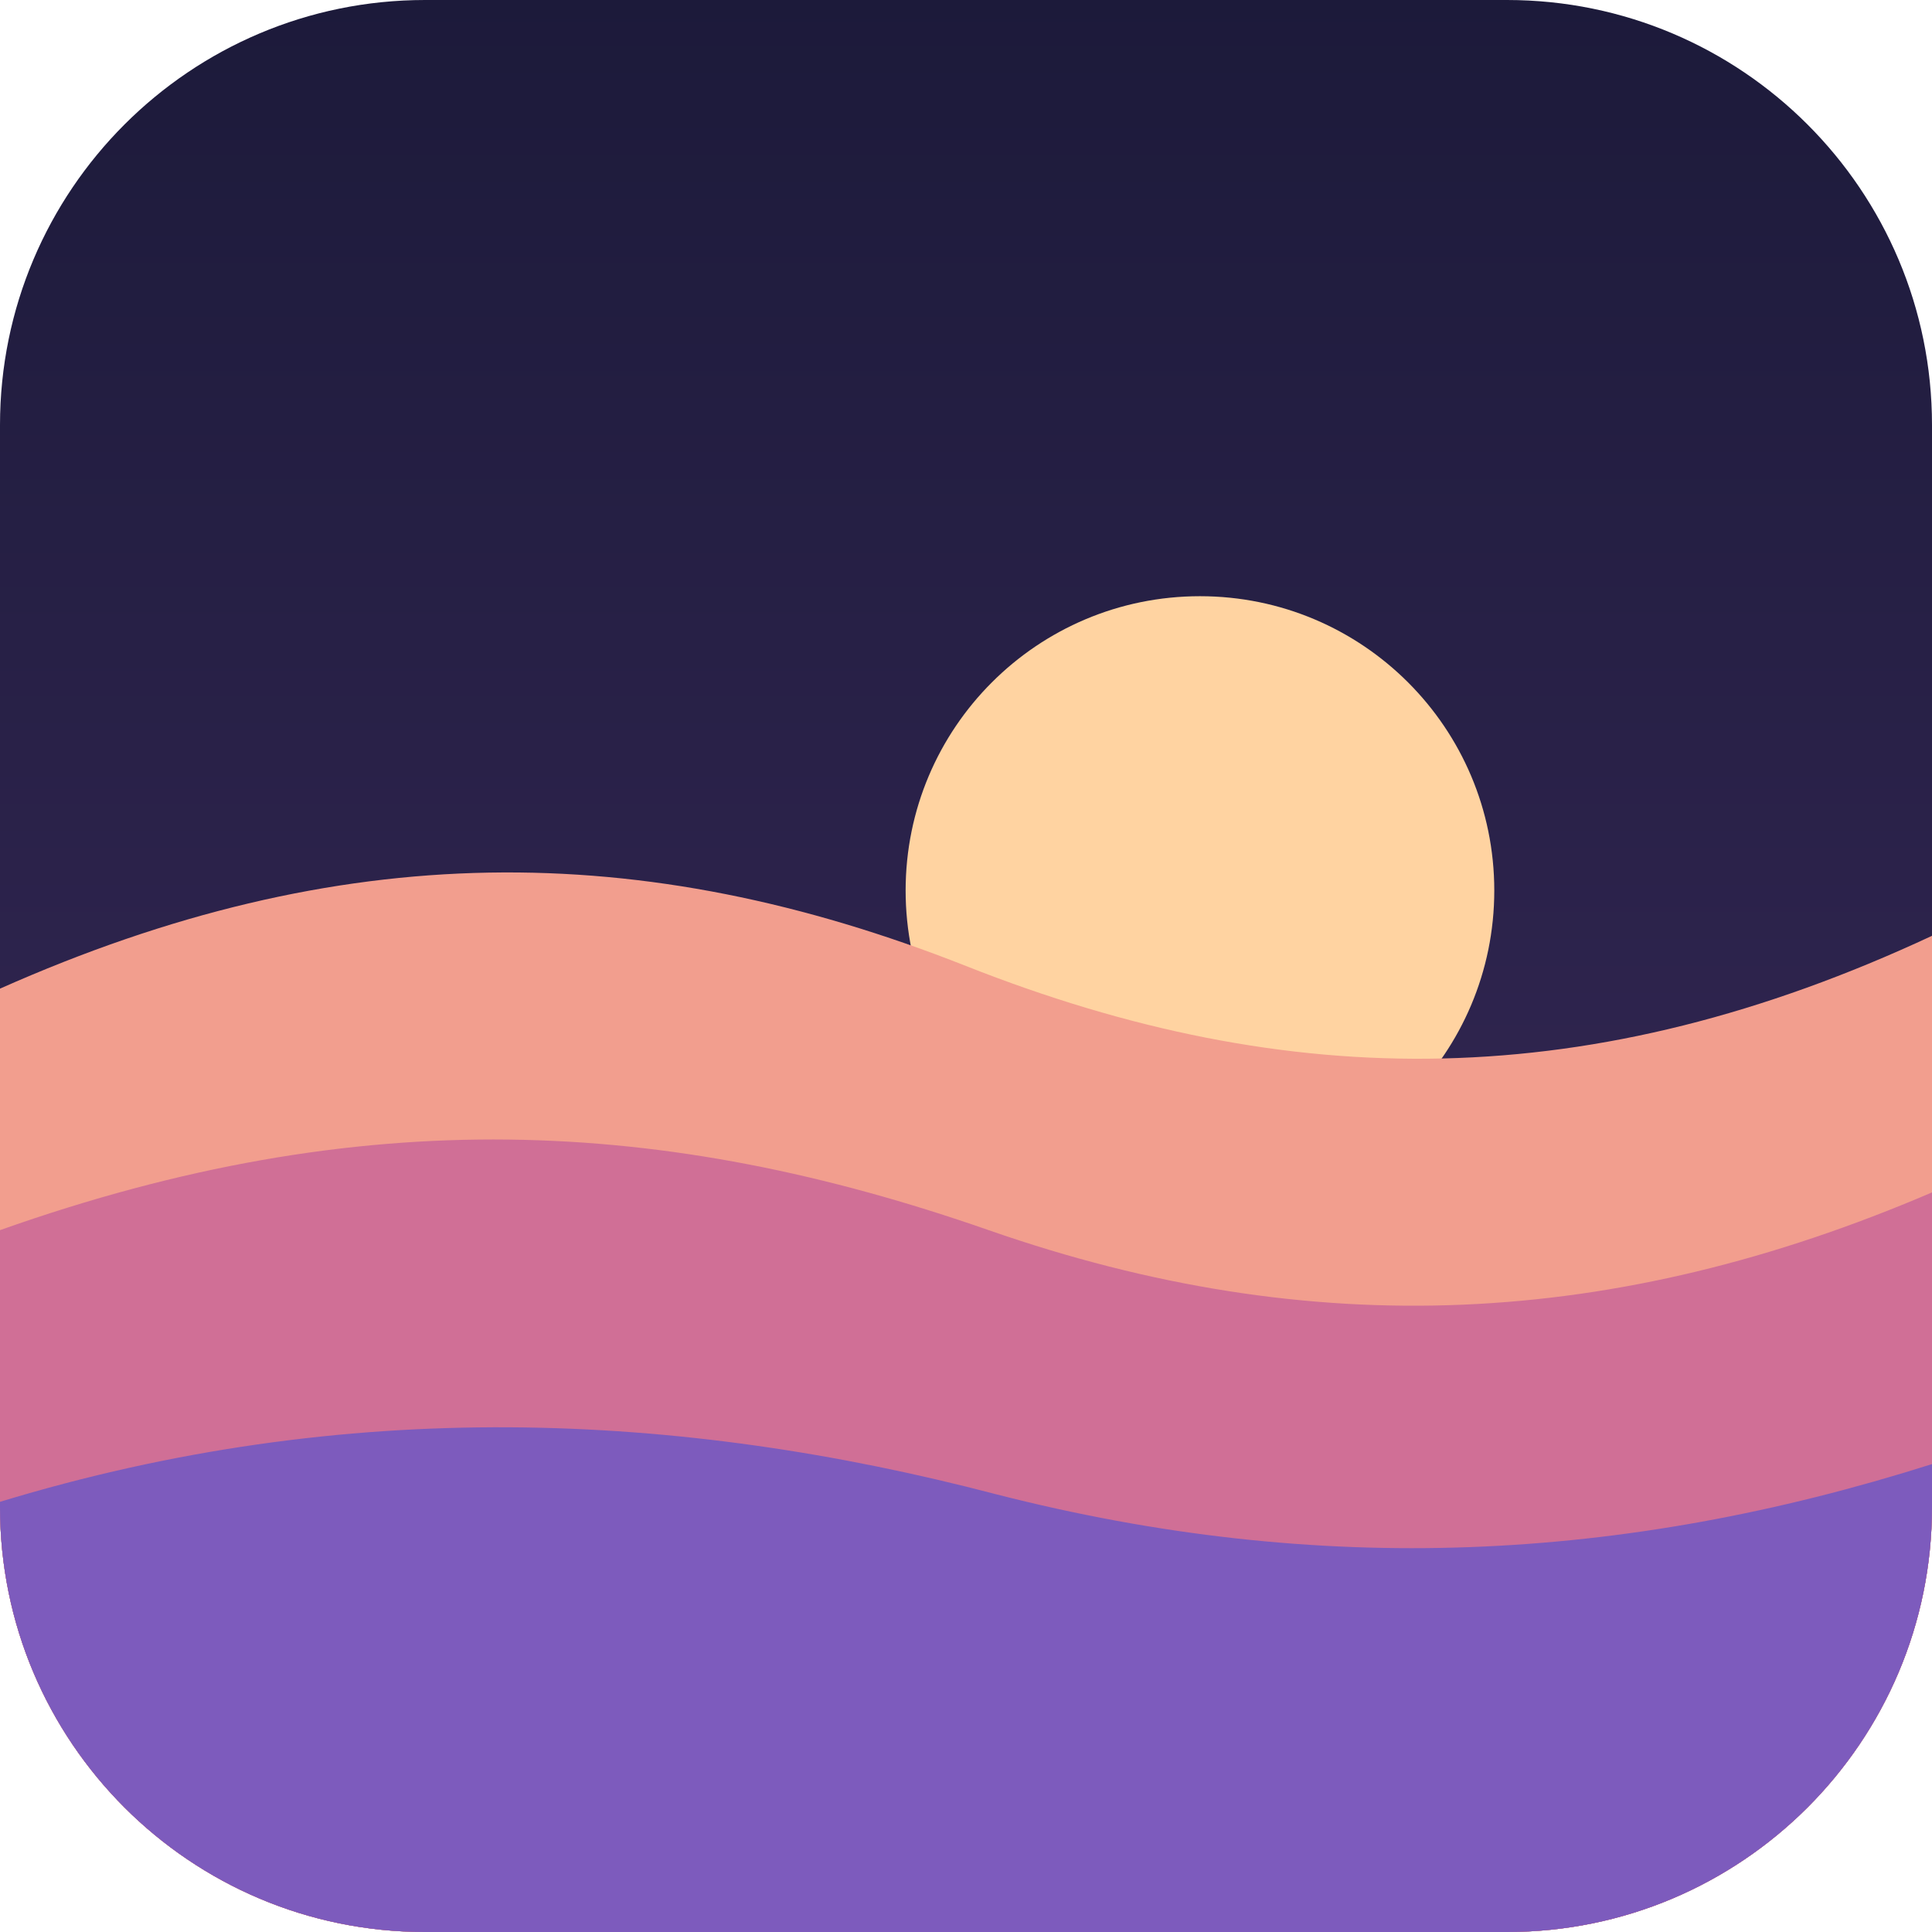
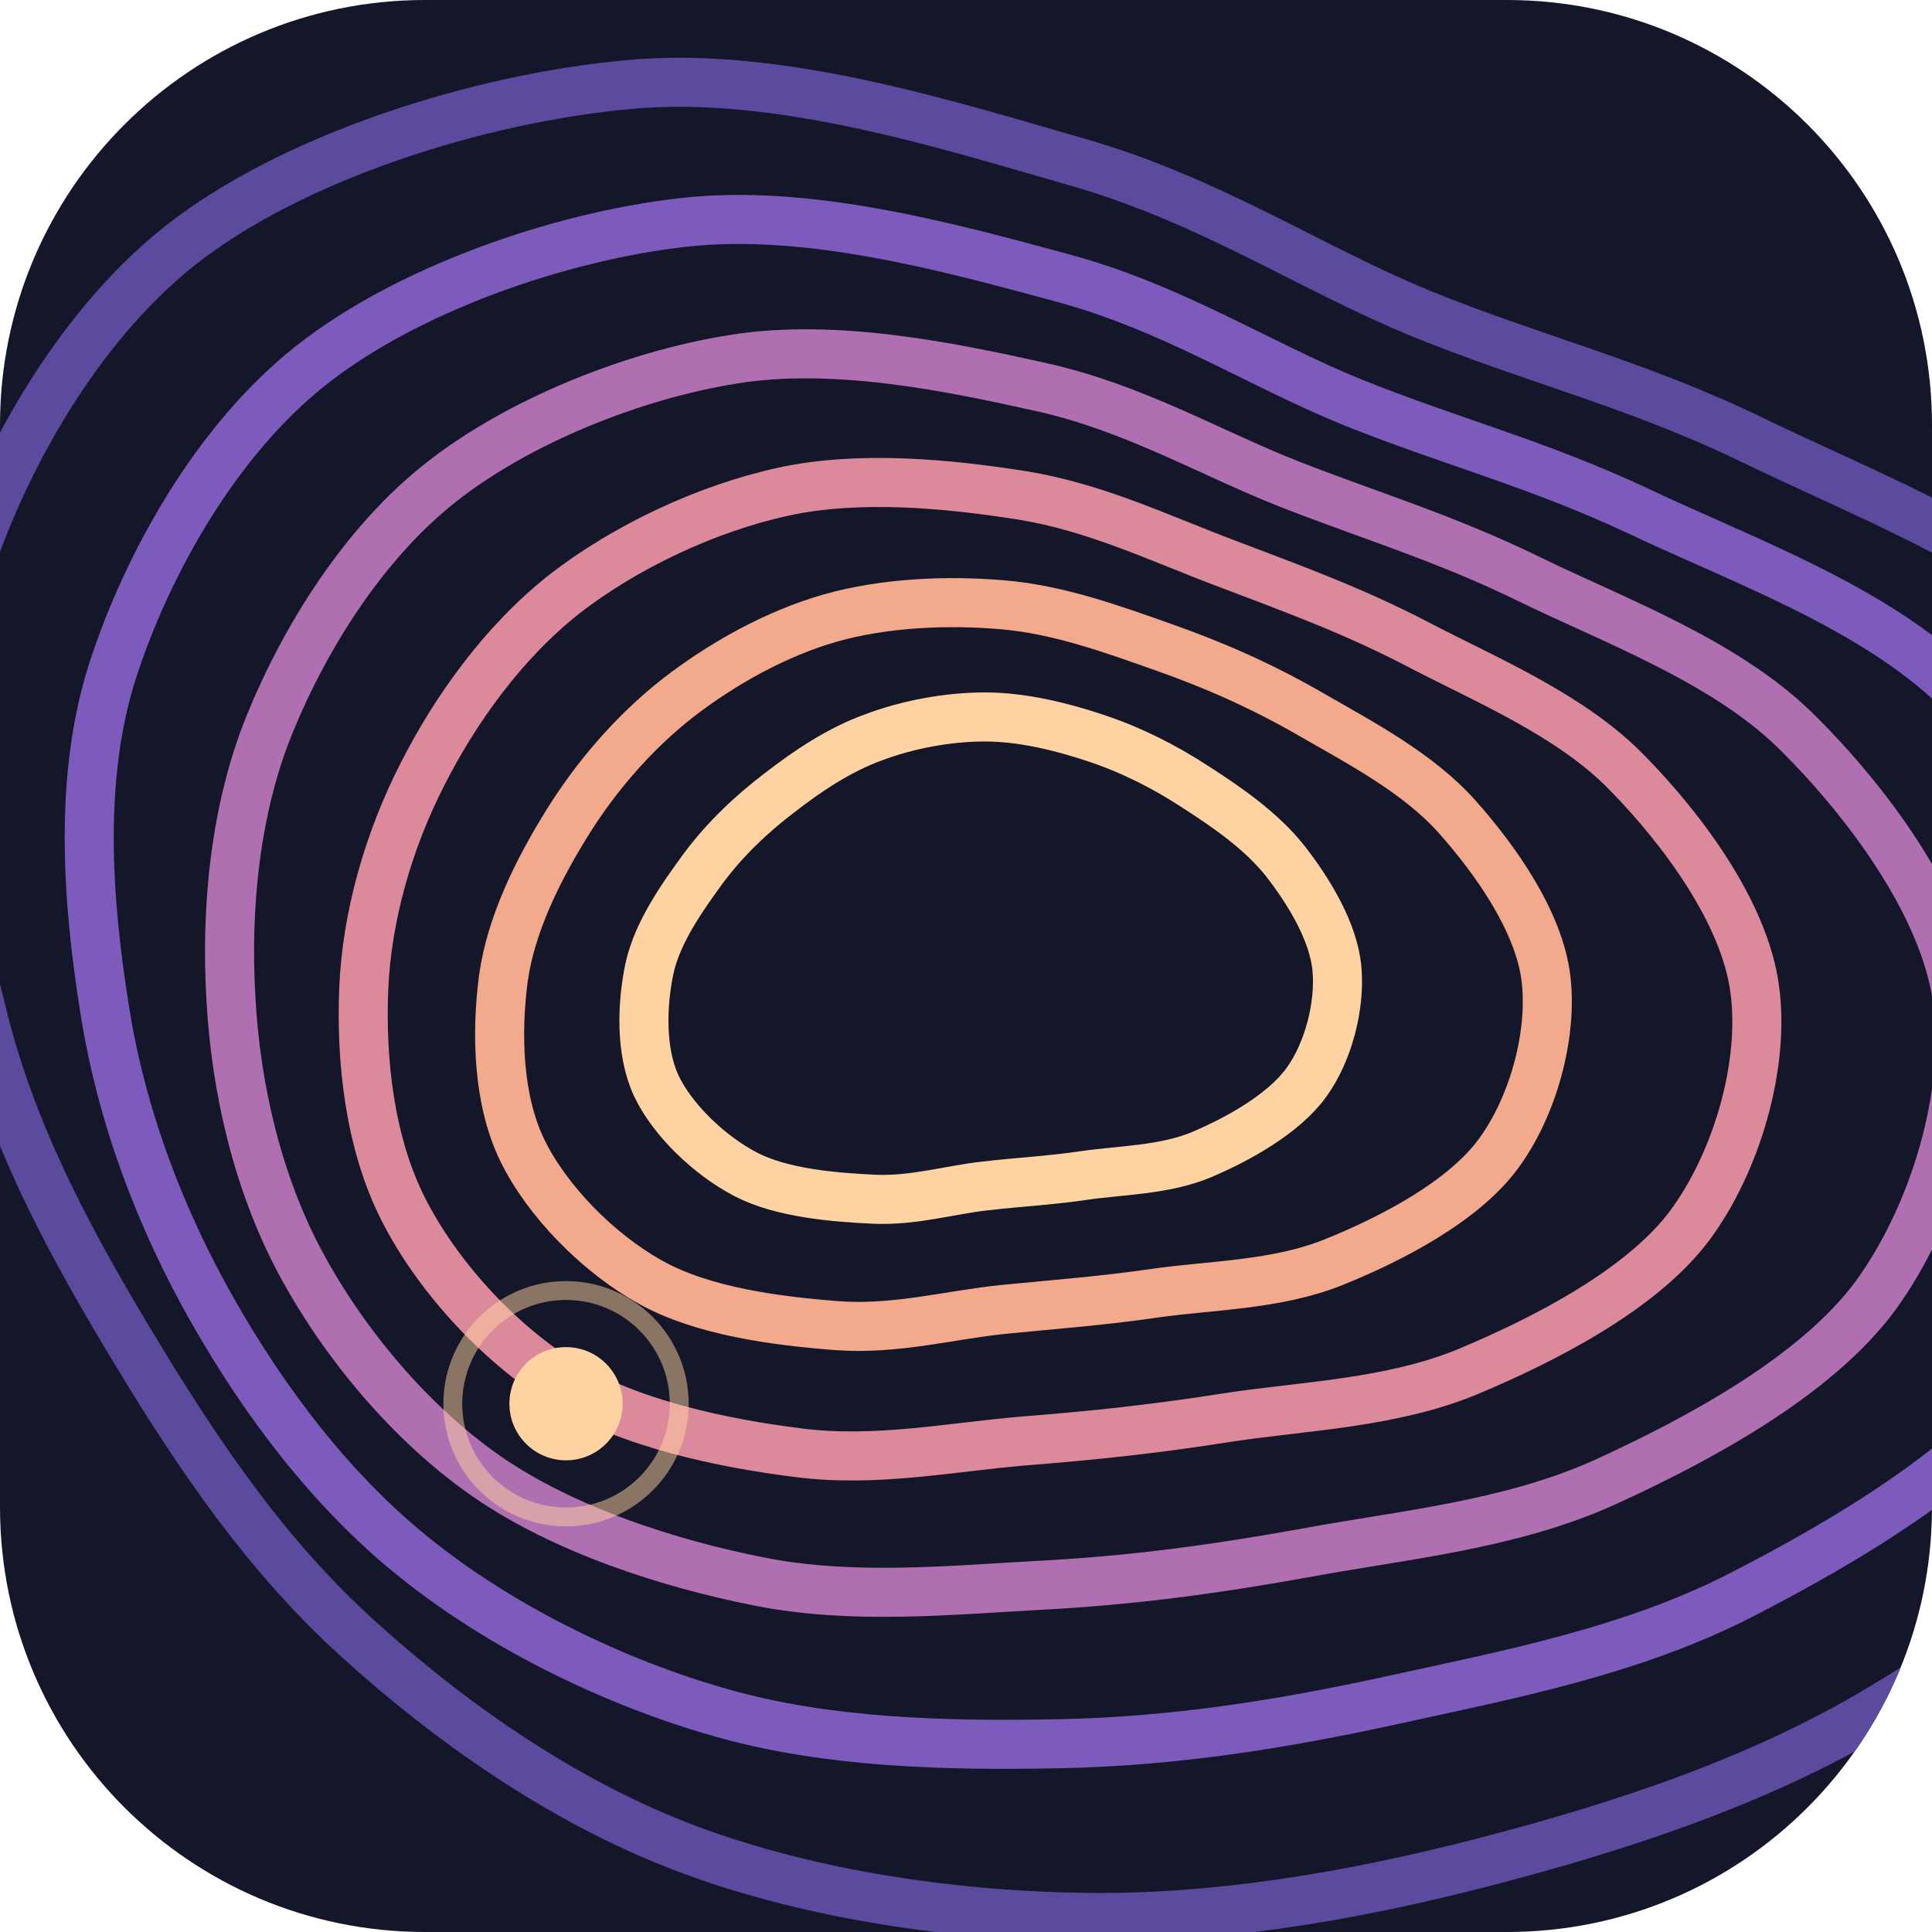
- <svg xmlns="http://www.w3.org/2000/svg" viewBox="0 0 512 512" width="512" height="512" role="img" aria-label="Driftscape">
+ <svg xmlns="http://www.w3.org/2000/svg" viewBox="0 0 512 512" width="512" height="512">
  <defs>
-     <linearGradient id="sky" x1="0" y1="0" x2="0" y2="1">
-       <stop offset="0" stop-color="#1c1a3a" />
-       <stop offset="1" stop-color="#3d2c5e" />
-     </linearGradient>
-     <clipPath id="tile">
+     <clipPath id="t">
      <rect width="512" height="512" rx="112.64" />
    </clipPath>
  </defs>
-   <g clip-path="url(#tile)">
-     <rect width="512" height="512" fill="url(#sky)" />
-     <circle cx="318" cy="236" r="78" fill="#ffd3a1" />
-     <path d="M0 262 C90 222 170 222 256 256 C342 290 422 290 512 248 V512 H0 Z" fill="#f29e8e" />
-     <path d="M0 326 C96 292 176 296 262 326 C348 356 428 352 512 316 V512 H0 Z" fill="#d06f96" />
-     <path d="M0 398 C92 370 180 374 264 396 C350 418 430 414 512 388 V512 H0 Z" fill="#7d5bbd" />
+   <g clip-path="url(#t)">
+     <rect width="512" height="512" fill="#141629" />
+     <path d="M614.9 270.0 C619.2 304.1 606.1 346.7 586.7 377.1 C567.3 407.6 530.7 433.4 498.5 452.7 C466.3 472.1 429.0 484.2 393.6 493.4 C358.2 502.6 321.5 508.8 286.0 508.1 C250.5 507.5 212.2 501.6 180.4 489.3 C148.5 477.0 118.9 456.1 94.9 434.3 C70.9 412.6 53.0 386.3 36.4 358.9 C19.8 331.5 3.7 302.5 -4.4 270.0 C-12.6 237.5 -21.0 197.9 -12.3 163.7 C-3.6 129.6 17.9 88.7 47.7 65.1 C77.6 41.5 127.0 26.0 166.7 22.4 C206.4 18.7 251.1 33.1 286.0 43.1 C320.9 53.2 346.4 70.6 376.1 82.9 C405.9 95.1 433.7 101.7 464.4 116.6 C495.1 131.5 535.3 146.7 560.4 172.3 C585.5 197.8 610.5 235.9 614.9 270.0Z" fill="none" stroke="#5b4a9e" stroke-width="13" />
+     <path d="M569.1 267.3 C573.2 297.0 561.5 335.0 543.6 360.9 C525.7 386.8 490.6 407.7 461.6 422.6 C432.5 437.6 399.3 443.9 369.2 450.5 C339.1 457.1 310.7 461.5 281.0 462.1 C251.3 462.7 219.5 462.0 191.1 453.9 C162.8 445.9 133.3 431.4 110.9 413.6 C88.4 395.9 70.2 371.7 56.4 347.4 C42.5 323.0 32.1 295.6 27.7 267.3 C23.2 239.1 20.7 206.3 29.8 177.9 C39.0 149.4 57.4 116.5 82.6 96.7 C107.7 76.9 147.6 62.8 180.6 59.0 C213.7 55.1 251.4 65.5 281.0 73.5 C310.6 81.4 332.9 96.2 358.4 106.6 C384.0 116.9 407.5 122.9 434.3 135.5 C461.0 148.2 496.3 160.7 518.8 182.6 C541.3 204.6 565.0 237.6 569.1 267.3Z" fill="none" stroke="#7d5bbd" stroke-width="13" />
+     <path d="M518.7 264.7 C522.3 289.6 512.6 322.0 497.0 343.4 C481.3 364.7 450.1 381.5 425.1 392.9 C400.0 404.2 371.5 406.8 346.7 411.4 C321.8 415.9 300.2 418.8 276.0 420.1 C251.8 421.4 226.1 424.0 201.6 419.2 C177.1 414.4 149.2 405.3 128.9 391.2 C108.6 377.1 90.9 355.7 79.6 334.6 C68.3 313.5 62.5 288.5 61.2 264.7 C59.8 240.9 62.2 214.6 71.5 191.8 C80.8 169.0 96.4 143.9 116.9 127.8 C137.3 111.7 167.8 99.4 194.4 95.2 C220.9 90.9 251.4 97.1 276.0 102.6 C300.6 108.1 320.2 119.8 341.7 128.3 C363.2 136.7 383.0 142.6 405.3 153.5 C427.6 164.4 456.7 175.0 475.7 193.5 C494.6 212.1 515.2 239.7 518.7 264.7Z" fill="none" stroke="#b06fb0" stroke-width="13" />
+     <path d="M465.0 262.0 C467.8 282.0 460.3 308.0 447.7 324.9 C435.0 341.8 409.3 355.0 389.0 363.5 C368.7 371.9 345.4 372.6 325.7 375.6 C306.1 378.7 290.0 380.4 271.0 381.9 C252.0 383.5 232.0 387.6 211.7 385.0 C191.5 382.5 166.9 377.3 149.4 366.6 C131.9 355.8 115.7 337.9 106.9 320.5 C98.0 303.0 95.6 281.2 96.4 262.0 C97.2 242.8 103.0 222.7 111.9 205.3 C120.7 187.9 133.6 170.0 149.5 157.5 C165.5 145.0 187.3 134.7 207.6 130.3 C227.8 125.9 251.4 128.2 271.0 131.3 C290.6 134.5 307.6 142.8 325.2 149.4 C342.8 156.1 358.9 161.9 376.6 171.2 C394.3 180.4 416.6 189.7 431.3 204.9 C446.1 220.0 462.3 242.0 465.0 262.0Z" fill="none" stroke="#dc8a9b" stroke-width="13" />
+     <path d="M409.7 259.3 C411.5 274.2 406.3 293.4 396.9 306.0 C387.6 318.5 368.6 328.4 353.4 334.5 C338.3 340.6 320.7 340.6 306.1 342.7 C291.6 344.8 280.1 345.6 266.0 347.0 C251.9 348.4 237.3 352.5 221.7 351.3 C206.1 350.1 186.3 347.6 172.4 339.8 C158.5 332.1 144.9 318.2 138.4 304.8 C131.9 291.4 131.5 273.8 133.4 259.3 C135.4 244.9 142.6 230.5 150.3 218.1 C158.0 205.7 168.0 194.1 179.6 185.0 C191.2 176.0 205.6 167.9 220.0 163.8 C234.4 159.7 251.3 159.0 266.0 160.3 C280.7 161.6 294.7 166.7 308.3 171.5 C321.9 176.3 334.4 181.8 347.4 189.3 C360.4 196.8 375.8 204.8 386.2 216.5 C396.6 228.2 407.9 244.4 409.7 259.3Z" fill="none" stroke="#f2a98c" stroke-width="13" />
+     <path d="M354.3 256.7 C355.2 266.4 352.1 278.8 346.1 287.0 C340.1 295.2 328.1 301.9 318.4 306.0 C308.6 310.1 297.0 310.1 287.4 311.5 C277.9 312.9 270.3 313.2 261.0 314.3 C251.7 315.3 242.1 318.3 231.5 317.8 C221.0 317.3 207.2 316.2 197.6 311.2 C188.0 306.2 178.2 296.8 173.9 287.7 C169.7 278.6 170.1 266.3 172.1 256.7 C174.2 247.1 180.7 237.9 186.4 230.1 C192.2 222.3 199.2 215.7 206.7 210.0 C214.2 204.2 222.4 198.7 231.5 195.4 C240.5 192.0 251.2 190.0 261.0 190.0 C270.8 190.0 281.1 192.5 290.4 195.6 C299.7 198.7 308.5 203.1 316.9 208.6 C325.3 214.0 334.4 220.3 340.7 228.3 C346.9 236.3 353.4 246.9 354.3 256.7Z" fill="none" stroke="#ffd3a1" stroke-width="13" />
+     <circle cx="150" cy="372" r="15" fill="#ffd3a1" />
+     <circle cx="150" cy="372" r="30" fill="none" stroke="#ffd3a1" stroke-width="5" opacity="0.5" />
  </g>
</svg>
